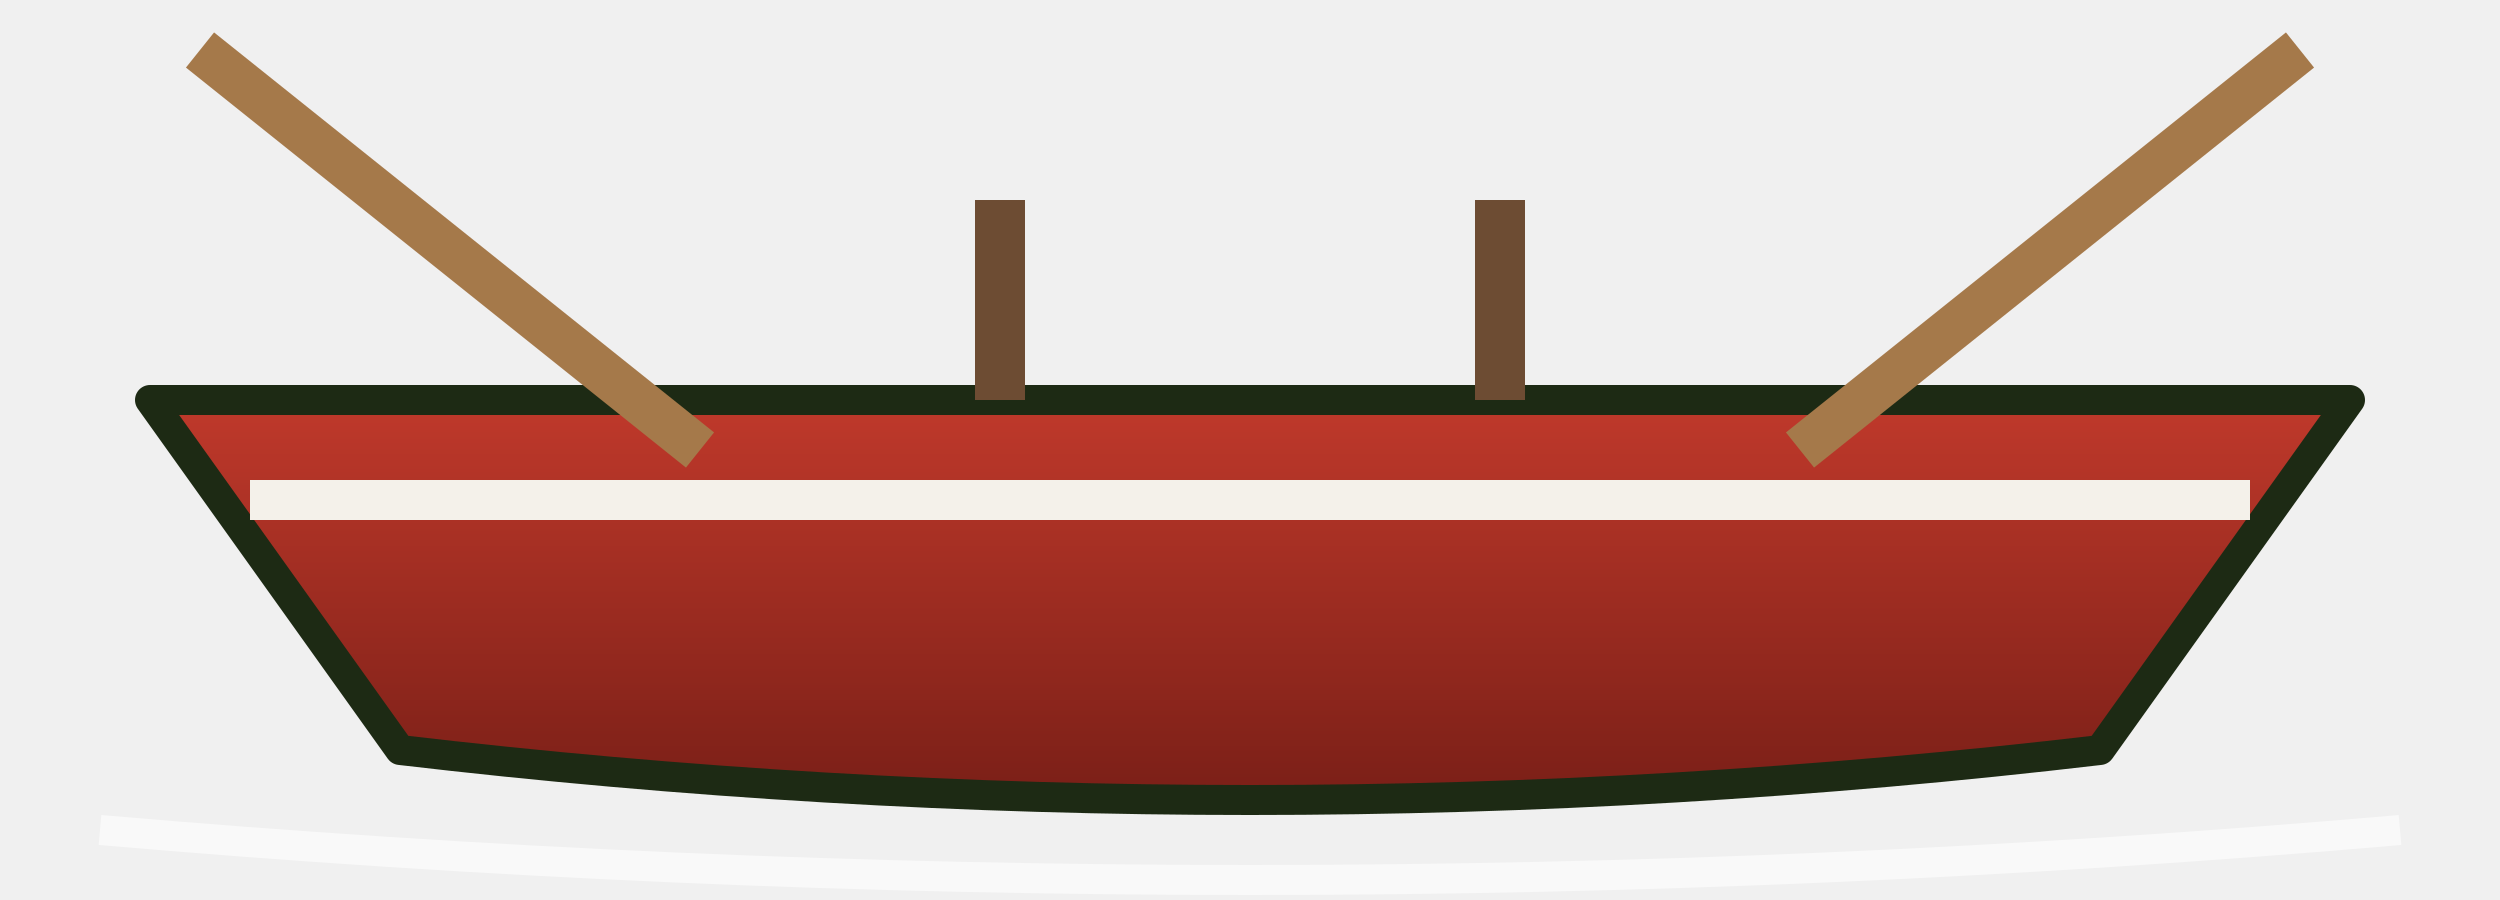
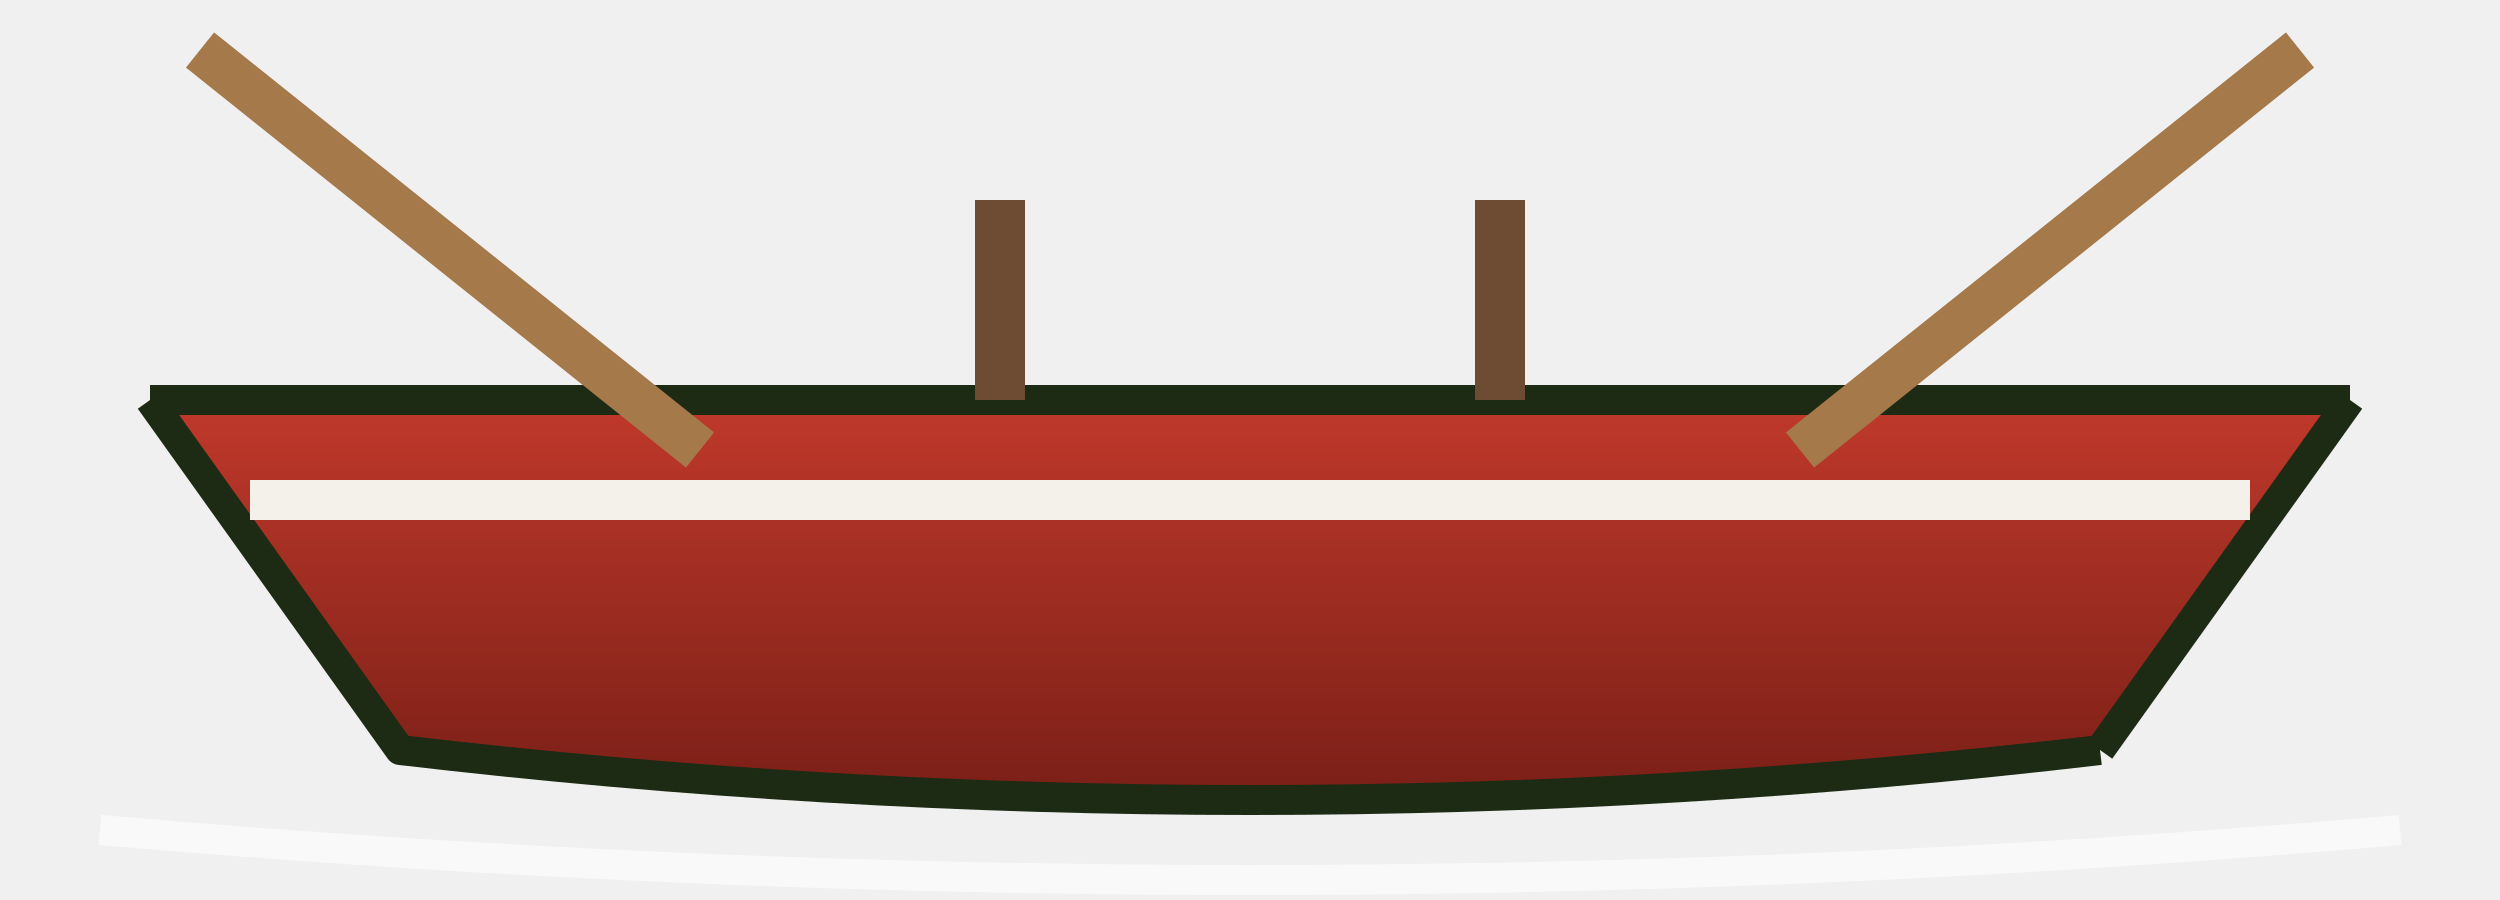
<svg xmlns="http://www.w3.org/2000/svg" width="50" height="18" viewBox="0 0 50 18">
  <defs>
    <linearGradient id="boat" x1="0" y1="0" x2="0" y2="1">
      <stop offset="0" stop-color="#c0392b" />
      <stop offset="1" stop-color="#7a1f17" />
    </linearGradient>
  </defs>
-   <path d="M3 8 H47 L42 15 Q25 17 8 15 Z" fill="url(#boat)" stroke="#1d2a14" stroke-width="0.6" stroke-linejoin="round" />
+   <path d="M3 8 H47 L42 15 Q25 17 8 15 Z" fill="url(#boat)" />
+   <path d="M3 8 H47 M42 15 Q25 17 8 15 L3 8" fill="none" stroke="#1d2a14" stroke-width="0.6" stroke-linejoin="round" />
+   <polyline id="front-lamp" points="47,8 42,15" fill="none" stroke="#1d2a14" stroke-width="0.6" stroke-linejoin="round" />
  <path d="M5 10 H45" stroke="#f4f1ea" stroke-width="0.8" />
  <path d="M20 8 V4 M30 8 V4" stroke="#6d4c33" stroke-width="1" />
  <path d="M14 9 L4 1 M36 9 L46 1" stroke="#a5794a" stroke-width="0.9" />
  <path d="M2 16.6 Q25 18.6 48 16.6" stroke="#ffffff" stroke-opacity="0.6" stroke-width="0.6" fill="none" />
</svg>
